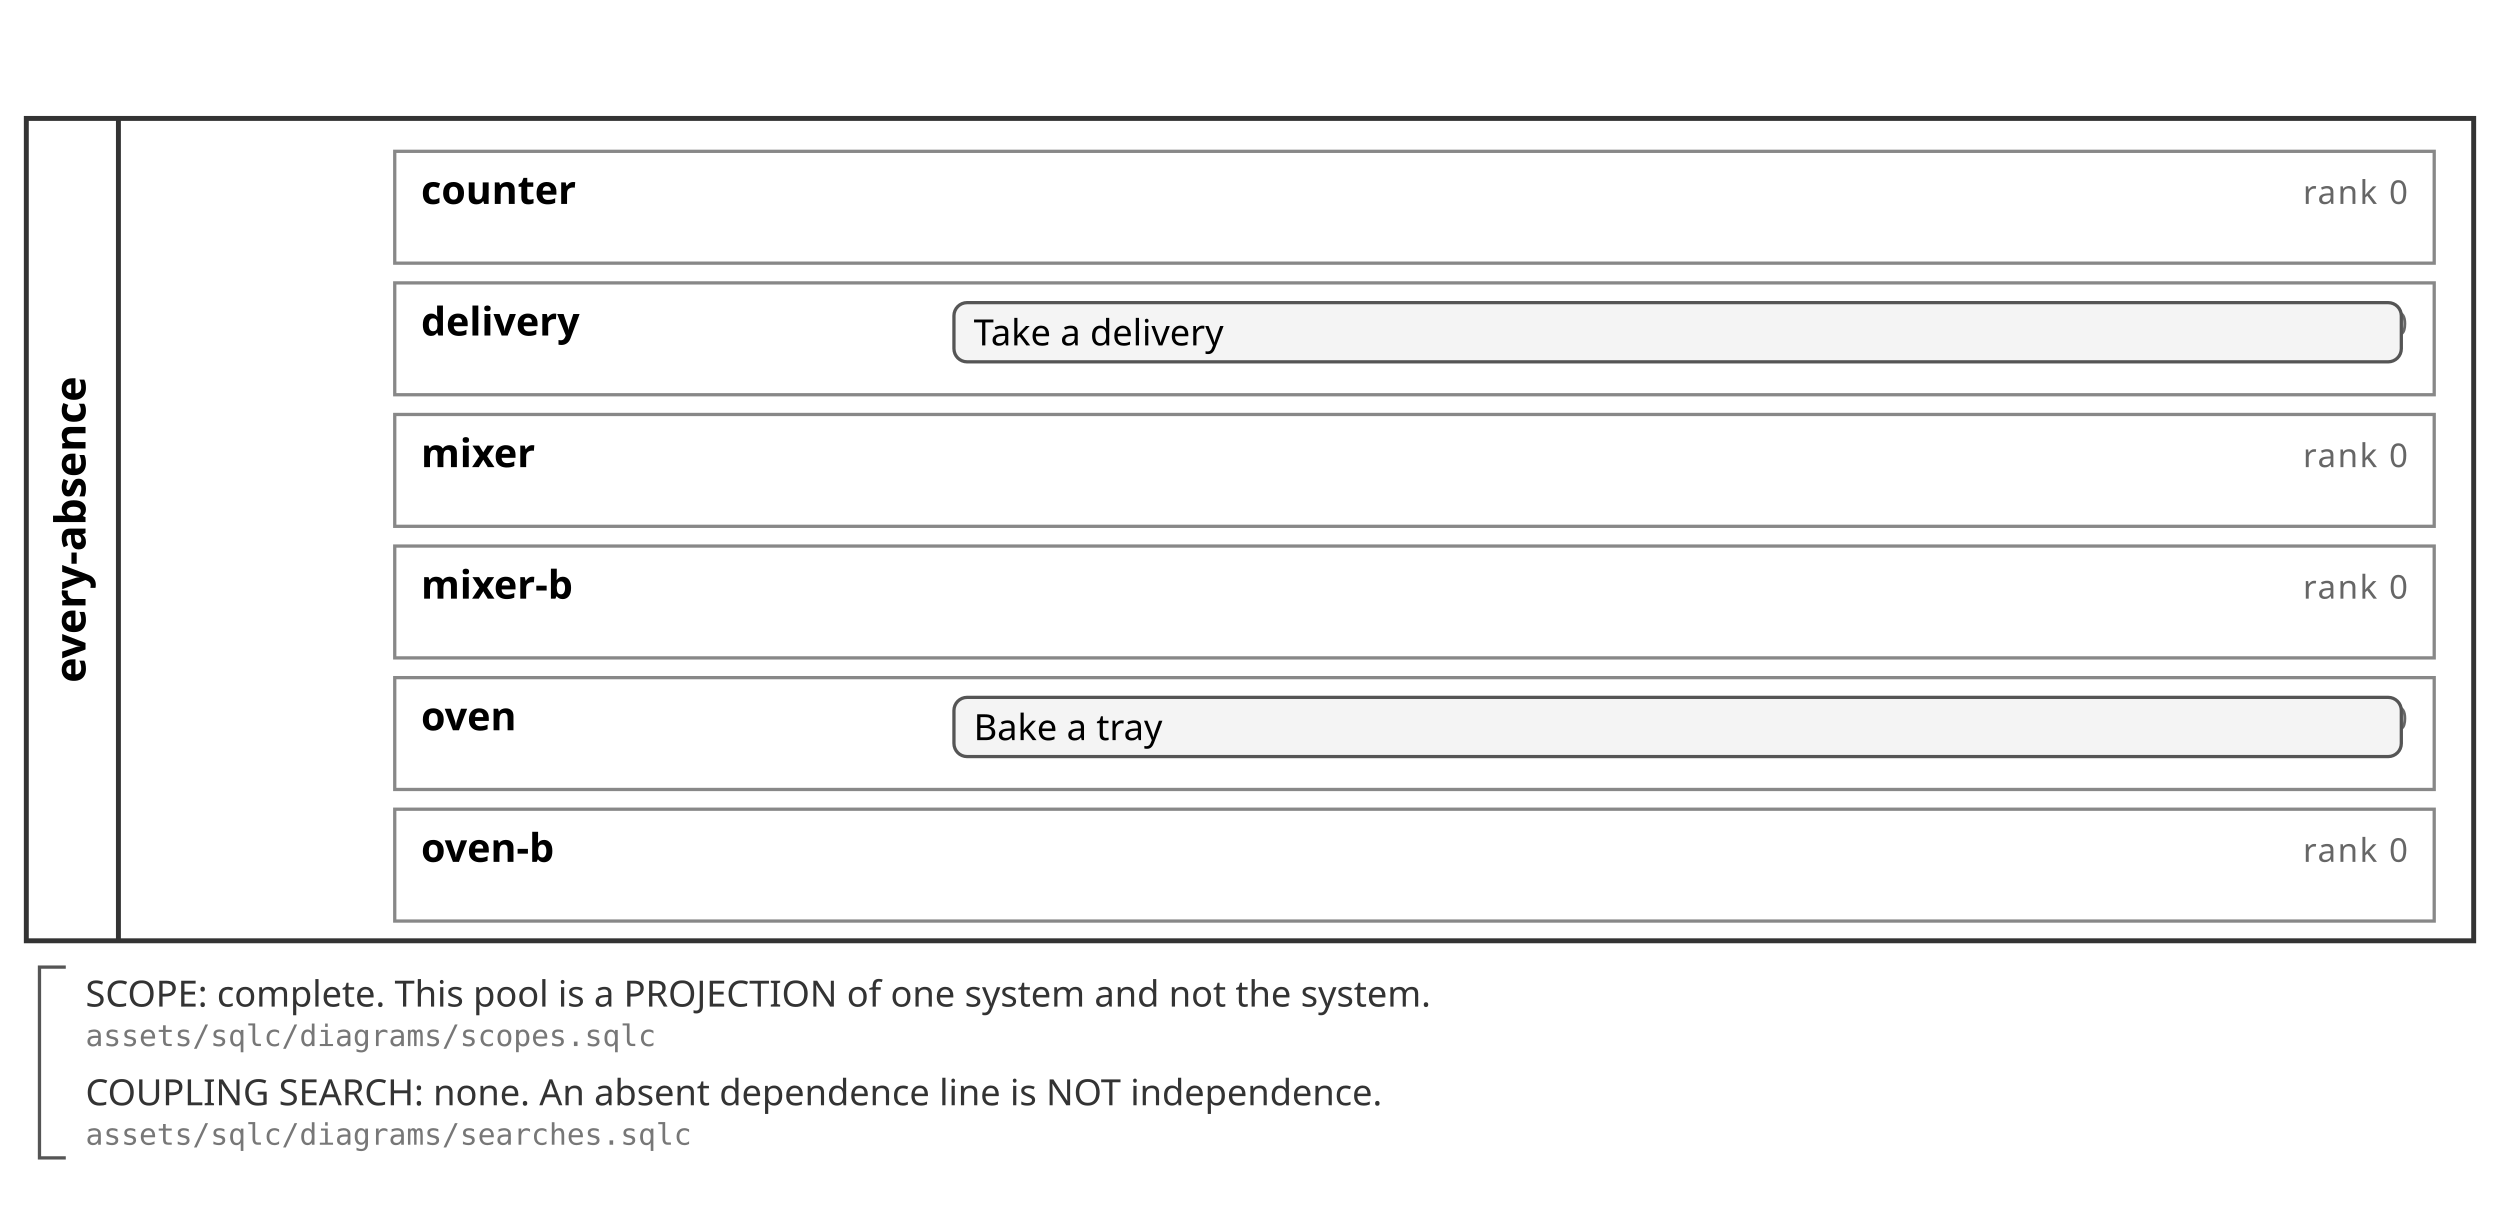
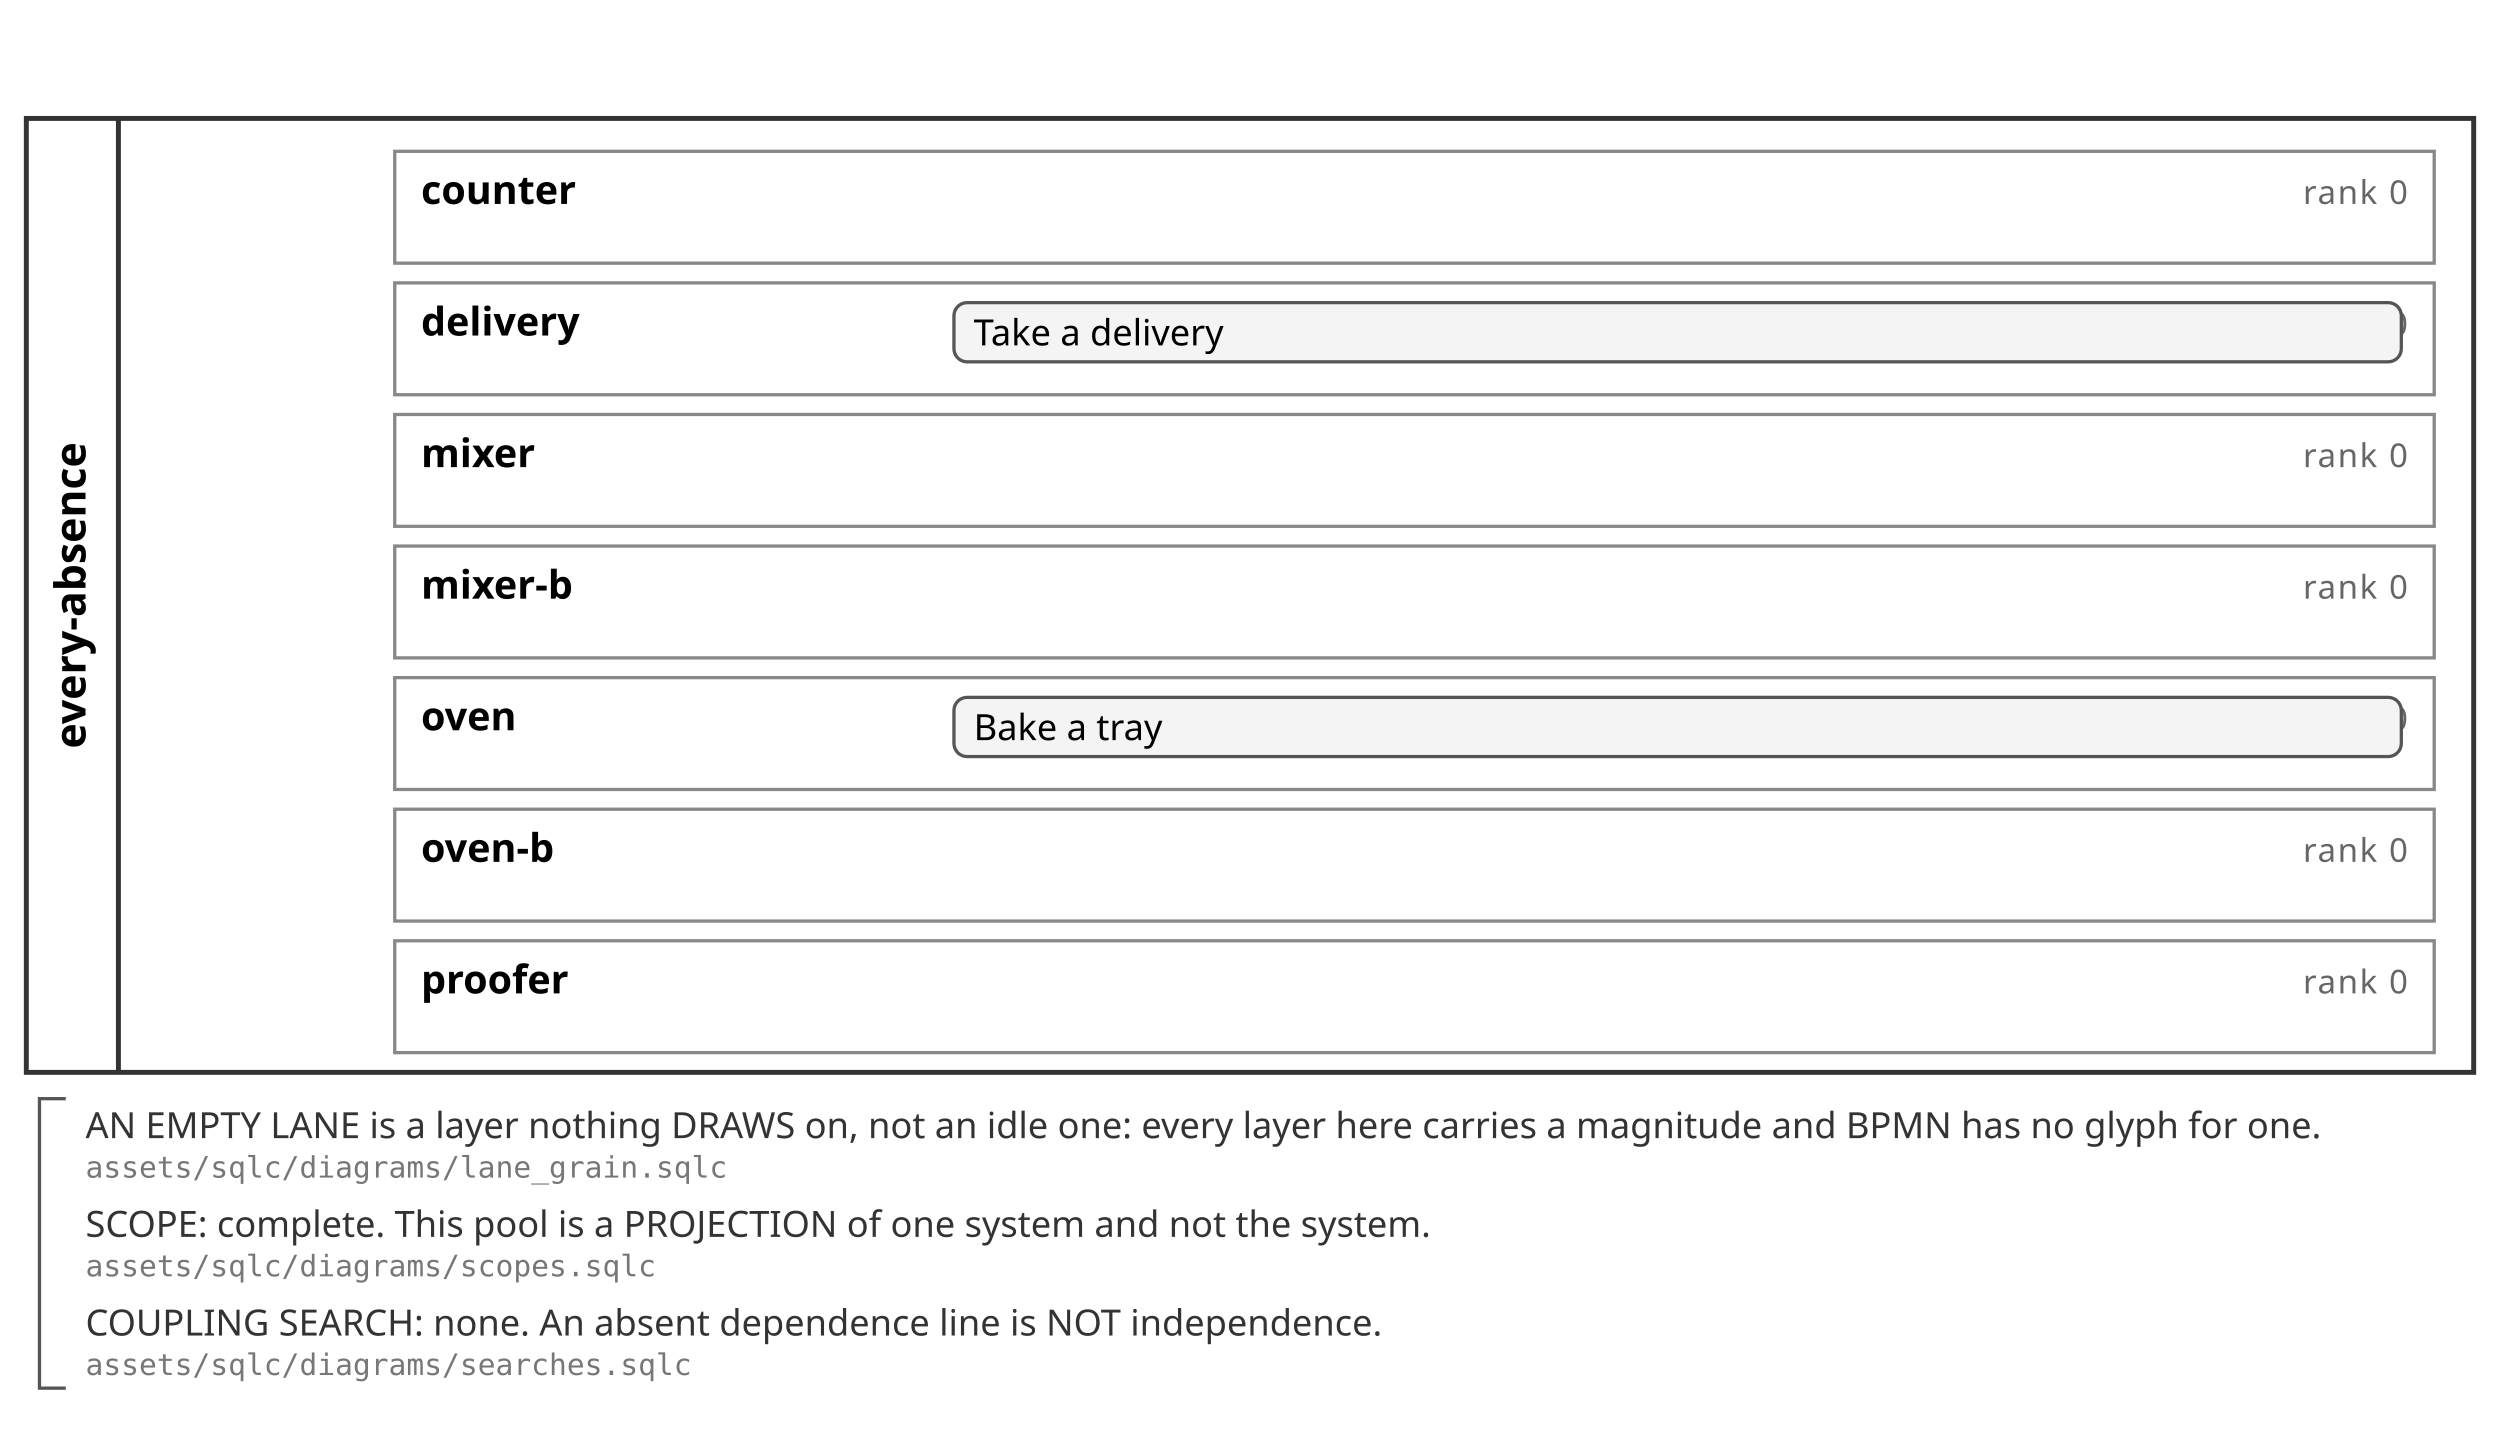
- <svg xmlns="http://www.w3.org/2000/svg" viewBox="0 0 760 368" width="760">
+ <svg xmlns="http://www.w3.org/2000/svg" viewBox="0 0 760 438" width="760">
  <style>.poolBox{fill:none;stroke:#333;stroke-width:1.5} .laneBox{fill:none;stroke:#888} .activity{fill:#f4f4f4;stroke:#555} .task{stroke-width:1} .callActivity{stroke-width:3.5} .subProcess{stroke-width:1} .marker{fill:none;stroke:#555;stroke-width:1} .laneName{font:12px sans-serif;font-weight:600} .nodeName{font:11px sans-serif} .poolName{font:13px sans-serif;font-weight:700} .rankName{font:10px sans-serif;fill:#666;letter-spacing:.5px} .refuted{stroke:#b00;stroke-width:2.5} .coverName{font:10px sans-serif;fill:#888} .groupBox{fill:none;stroke:#555;stroke-width:1.5;stroke-dasharray:6 4} .groupName{font:10px sans-serif;fill:#555;font-style:italic} .depLine{fill:none;stroke:#555;stroke-width:1.2;stroke-dasharray:3 3} .noteBox{fill:none;stroke:#555;stroke-width:1} .noteText{font:11px sans-serif;fill:#333} .noteCite{font:9px monospace;fill:#777}</style>
  <defs>
    <marker id="depArrow" viewBox="0 0 8 8" refX="7" refY="4" markerWidth="7" markerHeight="7" orient="auto">
      <path d="M0 0 L8 4 L0 8" fill="none" stroke="#555" />
    </marker>
  </defs>
  <g class="pool" data-filing="every-absence" id="pool-every-absence">
-     <rect id="pool-every-absence-box" x="8" y="36" width="744" height="250" class="poolBox" />
-     <path id="pool-every-absence-band" d="M36 36 v250" class="poolBox" />
-     <text id="pool-every-absence-name" transform="translate(26,161) rotate(-90)" text-anchor="middle" class="poolName">every-absence</text>
+     <rect id="pool-every-absence-box" x="8" y="36" width="744" height="290" class="poolBox" />
+     <path id="pool-every-absence-band" d="M36 36 v290" class="poolBox" />
+     <text id="pool-every-absence-name" transform="translate(26,181) rotate(-90)" text-anchor="middle" class="poolName">every-absence</text>
  </g>
  <g class="lane" data-layer="counter" data-rank="0" id="lane_every-absence_counter">
    <rect id="lane_every-absence_counter-box" x="120" y="46" width="620" height="34" class="laneBox" />
    <text id="lane_every-absence_counter-name" x="128" y="62" class="laneName">counter</text>
    <text id="lane_every-absence_counter-rank" x="732" y="62" class="rankName" text-anchor="end">rank 0</text>
  </g>
  <g class="lane" data-layer="delivery" data-rank="0" id="lane_every-absence_delivery">
    <rect id="lane_every-absence_delivery-box" x="120" y="86" width="620" height="34" class="laneBox" />
    <text id="lane_every-absence_delivery-name" x="128" y="102" class="laneName">delivery</text>
    <text id="lane_every-absence_delivery-rank" x="732" y="102" class="rankName" text-anchor="end">rank 0</text>
    <g class="node" data-id="task_every-absence_Take_a_delivery" data-kind="task" id="task_every-absence_Take_a_delivery">
      <rect id="task_every-absence_Take_a_delivery-box" x="290" y="92" width="440" height="18" rx="4" class="activity task" />
      <text id="task_every-absence_Take_a_delivery-name" x="296" y="105" class="nodeName">Take a delivery</text>
    </g>
  </g>
  <g class="lane" data-layer="mixer" data-rank="0" id="lane_every-absence_mixer">
    <rect id="lane_every-absence_mixer-box" x="120" y="126" width="620" height="34" class="laneBox" />
    <a href="../graphs/model-layers.svg#lane_every-absence_mixer">
      <text id="lane_every-absence_mixer-name" x="128" y="142" class="laneName">mixer</text>
    </a>
    <text id="lane_every-absence_mixer-rank" x="732" y="142" class="rankName" text-anchor="end">rank 0</text>
  </g>
  <g class="lane" data-layer="mixer-b" data-rank="0" id="lane_every-absence_mixer-b">
    <rect id="lane_every-absence_mixer-b-box" x="120" y="166" width="620" height="34" class="laneBox" />
    <a href="../graphs/model-layers.svg#lane_every-absence_mixer-b">
      <text id="lane_every-absence_mixer-b-name" x="128" y="182" class="laneName">mixer-b</text>
    </a>
    <text id="lane_every-absence_mixer-b-rank" x="732" y="182" class="rankName" text-anchor="end">rank 0</text>
  </g>
  <g class="lane" data-layer="oven" data-rank="0" id="lane_every-absence_oven">
    <rect id="lane_every-absence_oven-box" x="120" y="206" width="620" height="34" class="laneBox" />
    <a href="../graphs/model-layers.svg#lane_every-absence_oven">
      <text id="lane_every-absence_oven-name" x="128" y="222" class="laneName">oven</text>
    </a>
    <text id="lane_every-absence_oven-rank" x="732" y="222" class="rankName" text-anchor="end">rank 0</text>
    <g class="node" data-id="task_every-absence_Bake_a_tray" data-kind="task" id="task_every-absence_Bake_a_tray">
      <rect id="task_every-absence_Bake_a_tray-box" x="290" y="212" width="440" height="18" rx="4" class="activity task" />
      <text id="task_every-absence_Bake_a_tray-name" x="296" y="225" class="nodeName">Bake a tray</text>
    </g>
  </g>
  <g class="lane" data-layer="oven-b" data-rank="0" id="lane_every-absence_oven-b">
    <rect id="lane_every-absence_oven-b-box" x="120" y="246" width="620" height="34" class="laneBox" />
    <a href="../graphs/model-layers.svg#lane_every-absence_oven-b">
      <text id="lane_every-absence_oven-b-name" x="128" y="262" class="laneName">oven-b</text>
    </a>
    <text id="lane_every-absence_oven-b-rank" x="732" y="262" class="rankName" text-anchor="end">rank 0</text>
  </g>
+   <g class="lane" data-layer="proofer" data-rank="0" id="lane_every-absence_proofer">
+     <rect id="lane_every-absence_proofer-box" x="120" y="286" width="620" height="34" class="laneBox" />
+     <text id="lane_every-absence_proofer-name" x="128" y="302" class="laneName">proofer</text>
+     <text id="lane_every-absence_proofer-rank" x="732" y="302" class="rankName" text-anchor="end">rank 0</text>
+   </g>
  <g class="note" id="legend">
-     <path id="legend-bracket" d="M20 294 h-8 v58 h8" class="noteBox" />
-     <text id="legend-0-says" x="26" y="306" class="noteText">SCOPE: complete. This pool is a PROJECTION of one system and not the system.</text>
-     <text id="legend-0-source" x="26" y="318" class="noteCite">assets/sqlc/diagrams/scopes.sqlc</text>
-     <text id="legend-1-says" x="26" y="336" class="noteText">COUPLING SEARCH: none. An absent dependence line is NOT independence.</text>
-     <text id="legend-1-source" x="26" y="348" class="noteCite">assets/sqlc/diagrams/searches.sqlc</text>
+     <path id="legend-bracket" d="M20 334 h-8 v88 h8" class="noteBox" />
+     <text id="legend-0-says" x="26" y="346" class="noteText">AN EMPTY LANE is a layer nothing DRAWS on, not an idle one: every layer here carries a magnitude and BPMN has no glyph for one.</text>
+     <text id="legend-0-source" x="26" y="358" class="noteCite">assets/sqlc/diagrams/lane_grain.sqlc</text>
+     <text id="legend-1-says" x="26" y="376" class="noteText">SCOPE: complete. This pool is a PROJECTION of one system and not the system.</text>
+     <text id="legend-1-source" x="26" y="388" class="noteCite">assets/sqlc/diagrams/scopes.sqlc</text>
+     <text id="legend-2-says" x="26" y="406" class="noteText">COUPLING SEARCH: none. An absent dependence line is NOT independence.</text>
+     <text id="legend-2-source" x="26" y="418" class="noteCite">assets/sqlc/diagrams/searches.sqlc</text>
  </g>
</svg>
